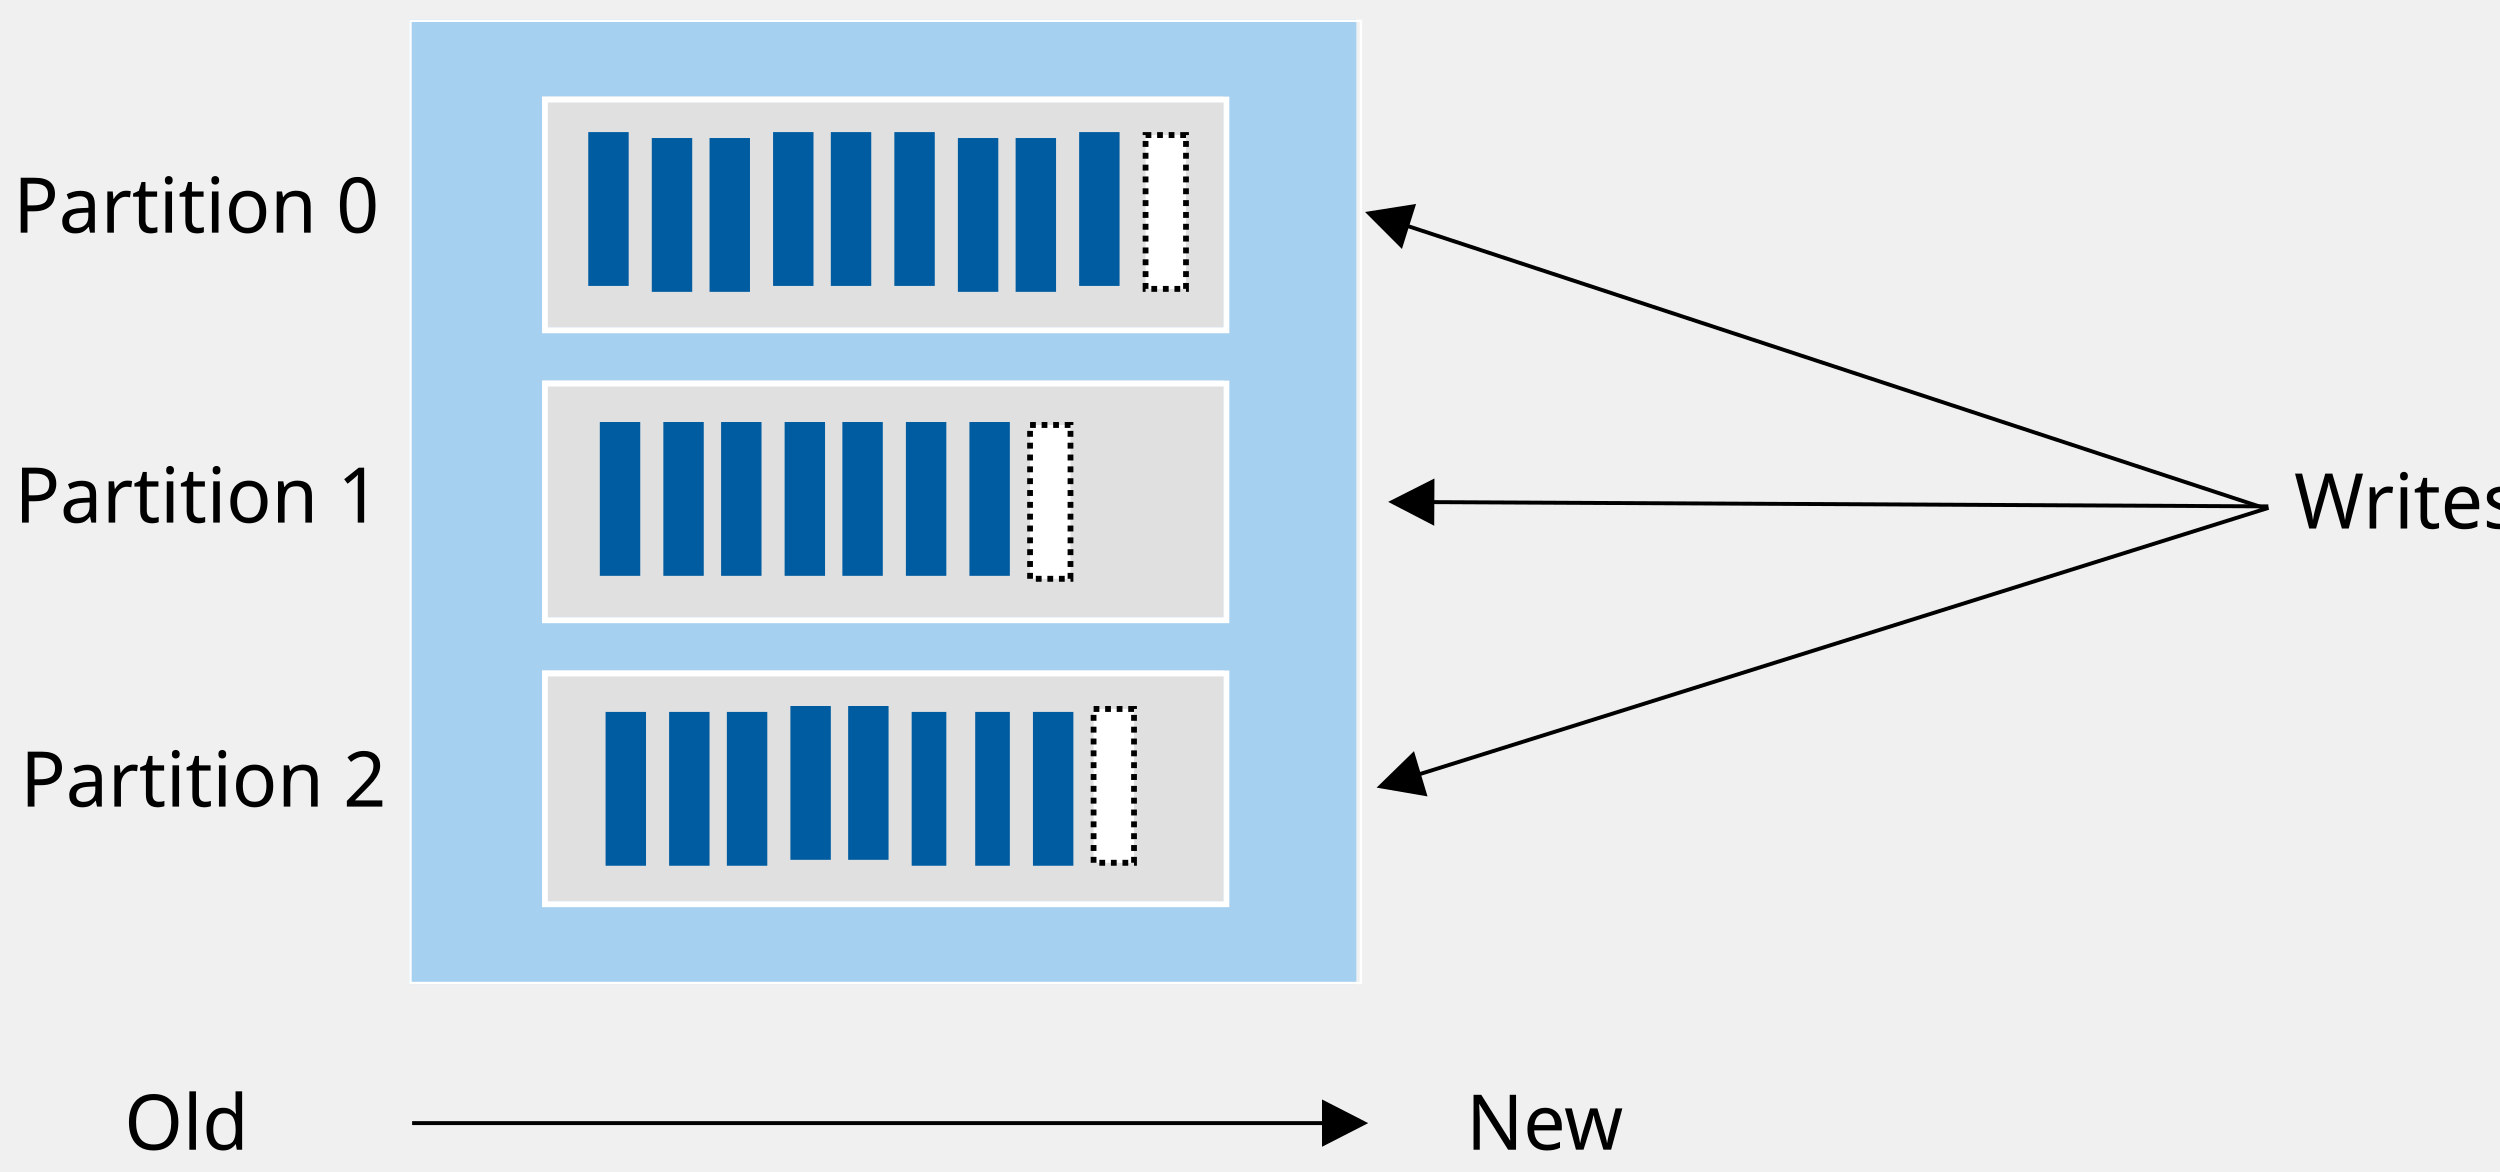
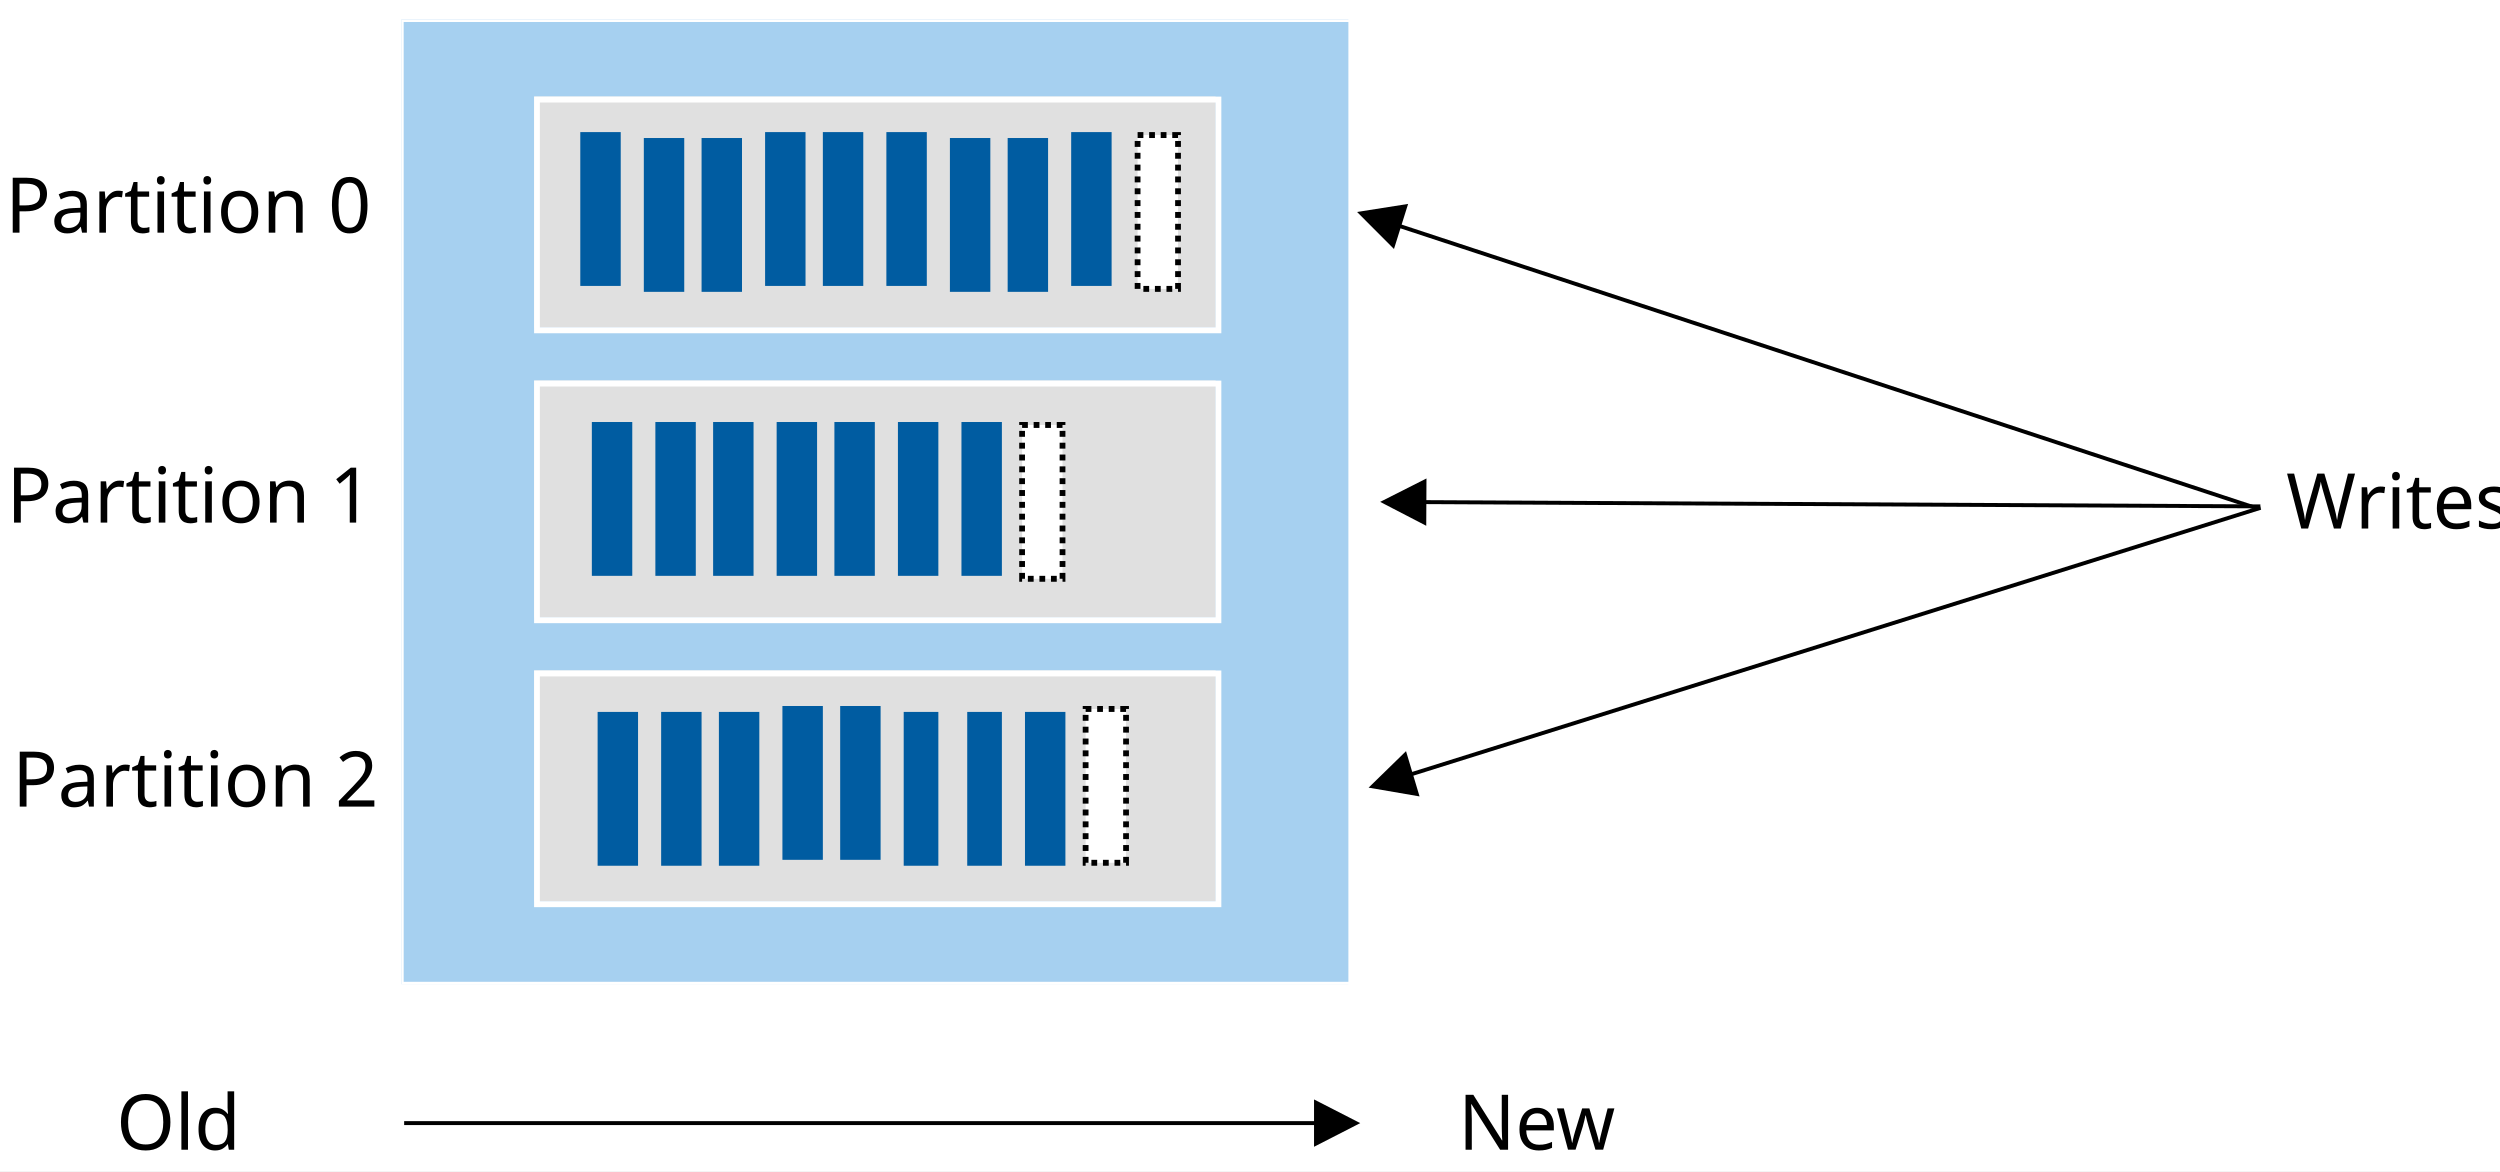
- <svg xmlns="http://www.w3.org/2000/svg" width="508" height="238" viewBox="0 0 134.408 62.971" version="1.1" id="svg3214">
-   <defs id="defs3211">
+ <svg xmlns="http://www.w3.org/2000/svg" width="508" height="238" viewBox="0 0 134.408 62.971" version="1.1" id="svg3858">
+   <defs id="defs3855">
    <clipPath id="clip0">
+       <rect x="389" y="107" width="358" height="203" id="rect3442" />
+     </clipPath>
+     <clipPath id="clip0-1">
      <rect x="77" y="235" width="492" height="204" id="rect3218" />
    </clipPath>
  </defs>
-   <g id="layer1" transform="translate(-45.68752,-87.14432)">
-     <g clip-path="url(#clip0)" transform="matrix(0.3104952,0,0,0.3180914,19.56203,13.45119)" id="g3321">
+   <g id="layer1">
+     <rect style="fill:#ffffff;stroke-width:0.265" id="rect4986" width="134.408" height="62.971" x="0" y="0" />
+   </g>
+   <g id="layer3">
+     <g clip-path="url(#clip0-1)" transform="matrix(0.3104952,0,0,0.3180914,-26.55396,-73.69314)" id="g3321">
      <path d="M 155,235 H 319 V 398 H 155 Z" fill="#ffffff" fill-rule="evenodd" id="path3223" />
      <path d="M 155,235 H 319 V 398 H 155 Z" fill="#0078d4" fill-rule="evenodd" fill-opacity="0.349" id="path3225" />
      <path d="M 319.582,235.386 V 397.614 H 155.418 V 235.386 H 319.582 M 320,235 H 155 v 163 h 165 z" fill="#ffffff" fill-rule="evenodd" id="path3227" />
      <path d="m 178,248 h 118 v 39 H 178 Z" fill="#ffffff" fill-rule="evenodd" id="path3229" />
      <path d="m 178,248 h 118 v 39 H 178 Z" fill="#b3b2b3" fill-rule="evenodd" fill-opacity="0.4" id="path3231" />
      <path d="m 178.5,248.5 h 118 v 39 h -118 z" stroke="#ffffff" stroke-miterlimit="8" fill="none" fill-rule="evenodd" id="path3233" />
      <path d="m 178,296 h 118 v 40 H 178 Z" fill="#ffffff" fill-rule="evenodd" id="path3235" />
      <path d="m 178,296 h 118 v 40 H 178 Z" fill="#b3b2b3" fill-rule="evenodd" fill-opacity="0.4" id="path3237" />
      <path d="m 178.5,296.5 h 118 v 40 h -118 z" stroke="#ffffff" stroke-miterlimit="8" fill="none" fill-rule="evenodd" id="path3239" />
      <path d="m 178,345 h 118 v 39 H 178 Z" fill="#ffffff" fill-rule="evenodd" id="path3241" />
      <path d="m 178,345 h 118 v 39 H 178 Z" fill="#b3b2b3" fill-rule="evenodd" fill-opacity="0.4" id="path3243" />
      <path d="m 178.5,345.5 h 118 v 39 h -118 z" stroke="#ffffff" stroke-miterlimit="8" fill="none" fill-rule="evenodd" id="path3245" />
      <path d="m 476.909,317.594 -145.744,-0.727 0.003,-0.667 145.744,0.728 z m -144.429,2.946 -7.98,-4.04 8.02,-3.96 z" id="path3247" />
      <text font-family="Calibri, Calibri_MSFontService, sans-serif" font-weight="400" font-size="13px" transform="translate(86.4581,271)" id="text3253">Partition 0<tspan font-size="13px" x="0.225" y="49" id="tspan3249">Partition 1</tspan>
        <tspan font-size="13px" x="1.214" y="97" id="tspan3251">Partition 2</tspan>
      </text>
      <path d="m 155.5,421.167 h 158.884 v 0.666 H 155.5 Z m 157.55,-3.667 8,4 -8,4 z" id="path3255" />
      <text font-family="Calibri, Calibri_MSFontService, sans-serif" font-weight="400" font-size="13px" transform="translate(105.668,426)" id="text3259">Old<tspan font-size="13px" x="232.354" y="0" id="tspan3257">New</tspan>
      </text>
      <path d="M 0.098,-0.319 148.175,45.03 147.979,45.667 -0.098,0.319 Z M 147.974,41.133 l 6.478,6.167 -8.821,1.482 z" transform="matrix(-1,0,0,1,476.952,317.5)" id="path3261" />
      <path d="m 475.637,317.721 -148.892,-47.863 0.204,-0.635 148.892,47.863 z M 326.892,273.756 320.5,267.5 l 8.84,-1.36 z" id="path3263" />
      <text font-family="Calibri, Calibri_MSFontService, sans-serif" font-weight="400" font-size="13px" transform="translate(481.38,321)" id="text3265">Writes</text>
      <path d="m 193,254 h -7 v 26 h 7 z" fill="#005ca1" fill-rule="evenodd" id="path3267" />
      <path d="m 204,255 h -7 v 26 h 7 z" fill="#005ca1" fill-rule="evenodd" id="path3269" />
      <path d="m 214,255 h -7 v 26 h 7 z" fill="#005ca1" fill-rule="evenodd" id="path3271" />
      <path d="m 225,254 h -7 v 26 h 7 z" fill="#005ca1" fill-rule="evenodd" id="path3273" />
      <path d="m 235,254 h -7 v 26 h 7 z" fill="#005ca1" fill-rule="evenodd" id="path3275" />
      <path d="m 246,254 h -7 v 26 h 7 z" fill="#005ca1" fill-rule="evenodd" id="path3277" />
      <path d="m 257,255 h -7 v 26 h 7 z" fill="#005ca1" fill-rule="evenodd" id="path3279" />
      <path d="m 267,255 h -7 v 26 h 7 z" fill="#005ca1" fill-rule="evenodd" id="path3281" />
      <path d="m 278,254 h -7 v 26 h 7 z" fill="#005ca1" fill-rule="evenodd" id="path3283" />
      <path d="m 195,303 h -7 v 26 h 7 z" fill="#005ca1" fill-rule="evenodd" id="path3285" />
      <path d="m 206,303 h -7 v 26 h 7 z" fill="#005ca1" fill-rule="evenodd" id="path3287" />
      <path d="m 216,303 h -7 v 26 h 7 z" fill="#005ca1" fill-rule="evenodd" id="path3289" />
      <path d="m 227,303 h -7 v 26 h 7 z" fill="#005ca1" fill-rule="evenodd" id="path3291" />
      <path d="m 237,303 h -7 v 26 h 7 z" fill="#005ca1" fill-rule="evenodd" id="path3293" />
      <path d="m 248,303 h -7 v 26 h 7 z" fill="#005ca1" fill-rule="evenodd" id="path3295" />
      <path d="m 259,303 h -7 v 26 h 7 z" fill="#005ca1" fill-rule="evenodd" id="path3297" />
      <path d="m 196,352 h -7 v 26 h 7 z" fill="#005ca1" fill-rule="evenodd" id="path3299" />
      <path d="m 207,352 h -7 v 26 h 7 z" fill="#005ca1" fill-rule="evenodd" id="path3301" />
      <path d="m 217,352 h -7 v 26 h 7 z" fill="#005ca1" fill-rule="evenodd" id="path3303" />
      <path d="m 228,351 h -7 v 26 h 7 z" fill="#005ca1" fill-rule="evenodd" id="path3305" />
      <path d="m 238,351 h -7 v 26 h 7 z" fill="#005ca1" fill-rule="evenodd" id="path3307" />
      <path d="m 248,352 h -6 v 26 h 6 z" fill="#005ca1" fill-rule="evenodd" id="path3309" />
      <path d="m 259,352 h -6 v 26 h 6 z" fill="#005ca1" fill-rule="evenodd" id="path3311" />
      <path d="m 270,352 h -7 v 26 h 7 z" fill="#005ca1" fill-rule="evenodd" id="path3313" />
      <path d="m 280.5,351.5 h -7 v 26 h 7 z" stroke="#000000" stroke-miterlimit="8" stroke-dasharray="1, 1" fill="#ffffff" fill-rule="evenodd" id="path3315" />
      <path d="m 269.5,303.5 h -7 v 26 h 7 z" stroke="#000000" stroke-miterlimit="8" stroke-dasharray="1, 1" fill="#ffffff" fill-rule="evenodd" id="path3317" />
      <path d="m 289.5,254.5 h -7 v 26 h 7 z" stroke="#000000" stroke-miterlimit="8" stroke-dasharray="1, 1" fill="#ffffff" fill-rule="evenodd" id="path3319" />
    </g>
  </g>
</svg>
